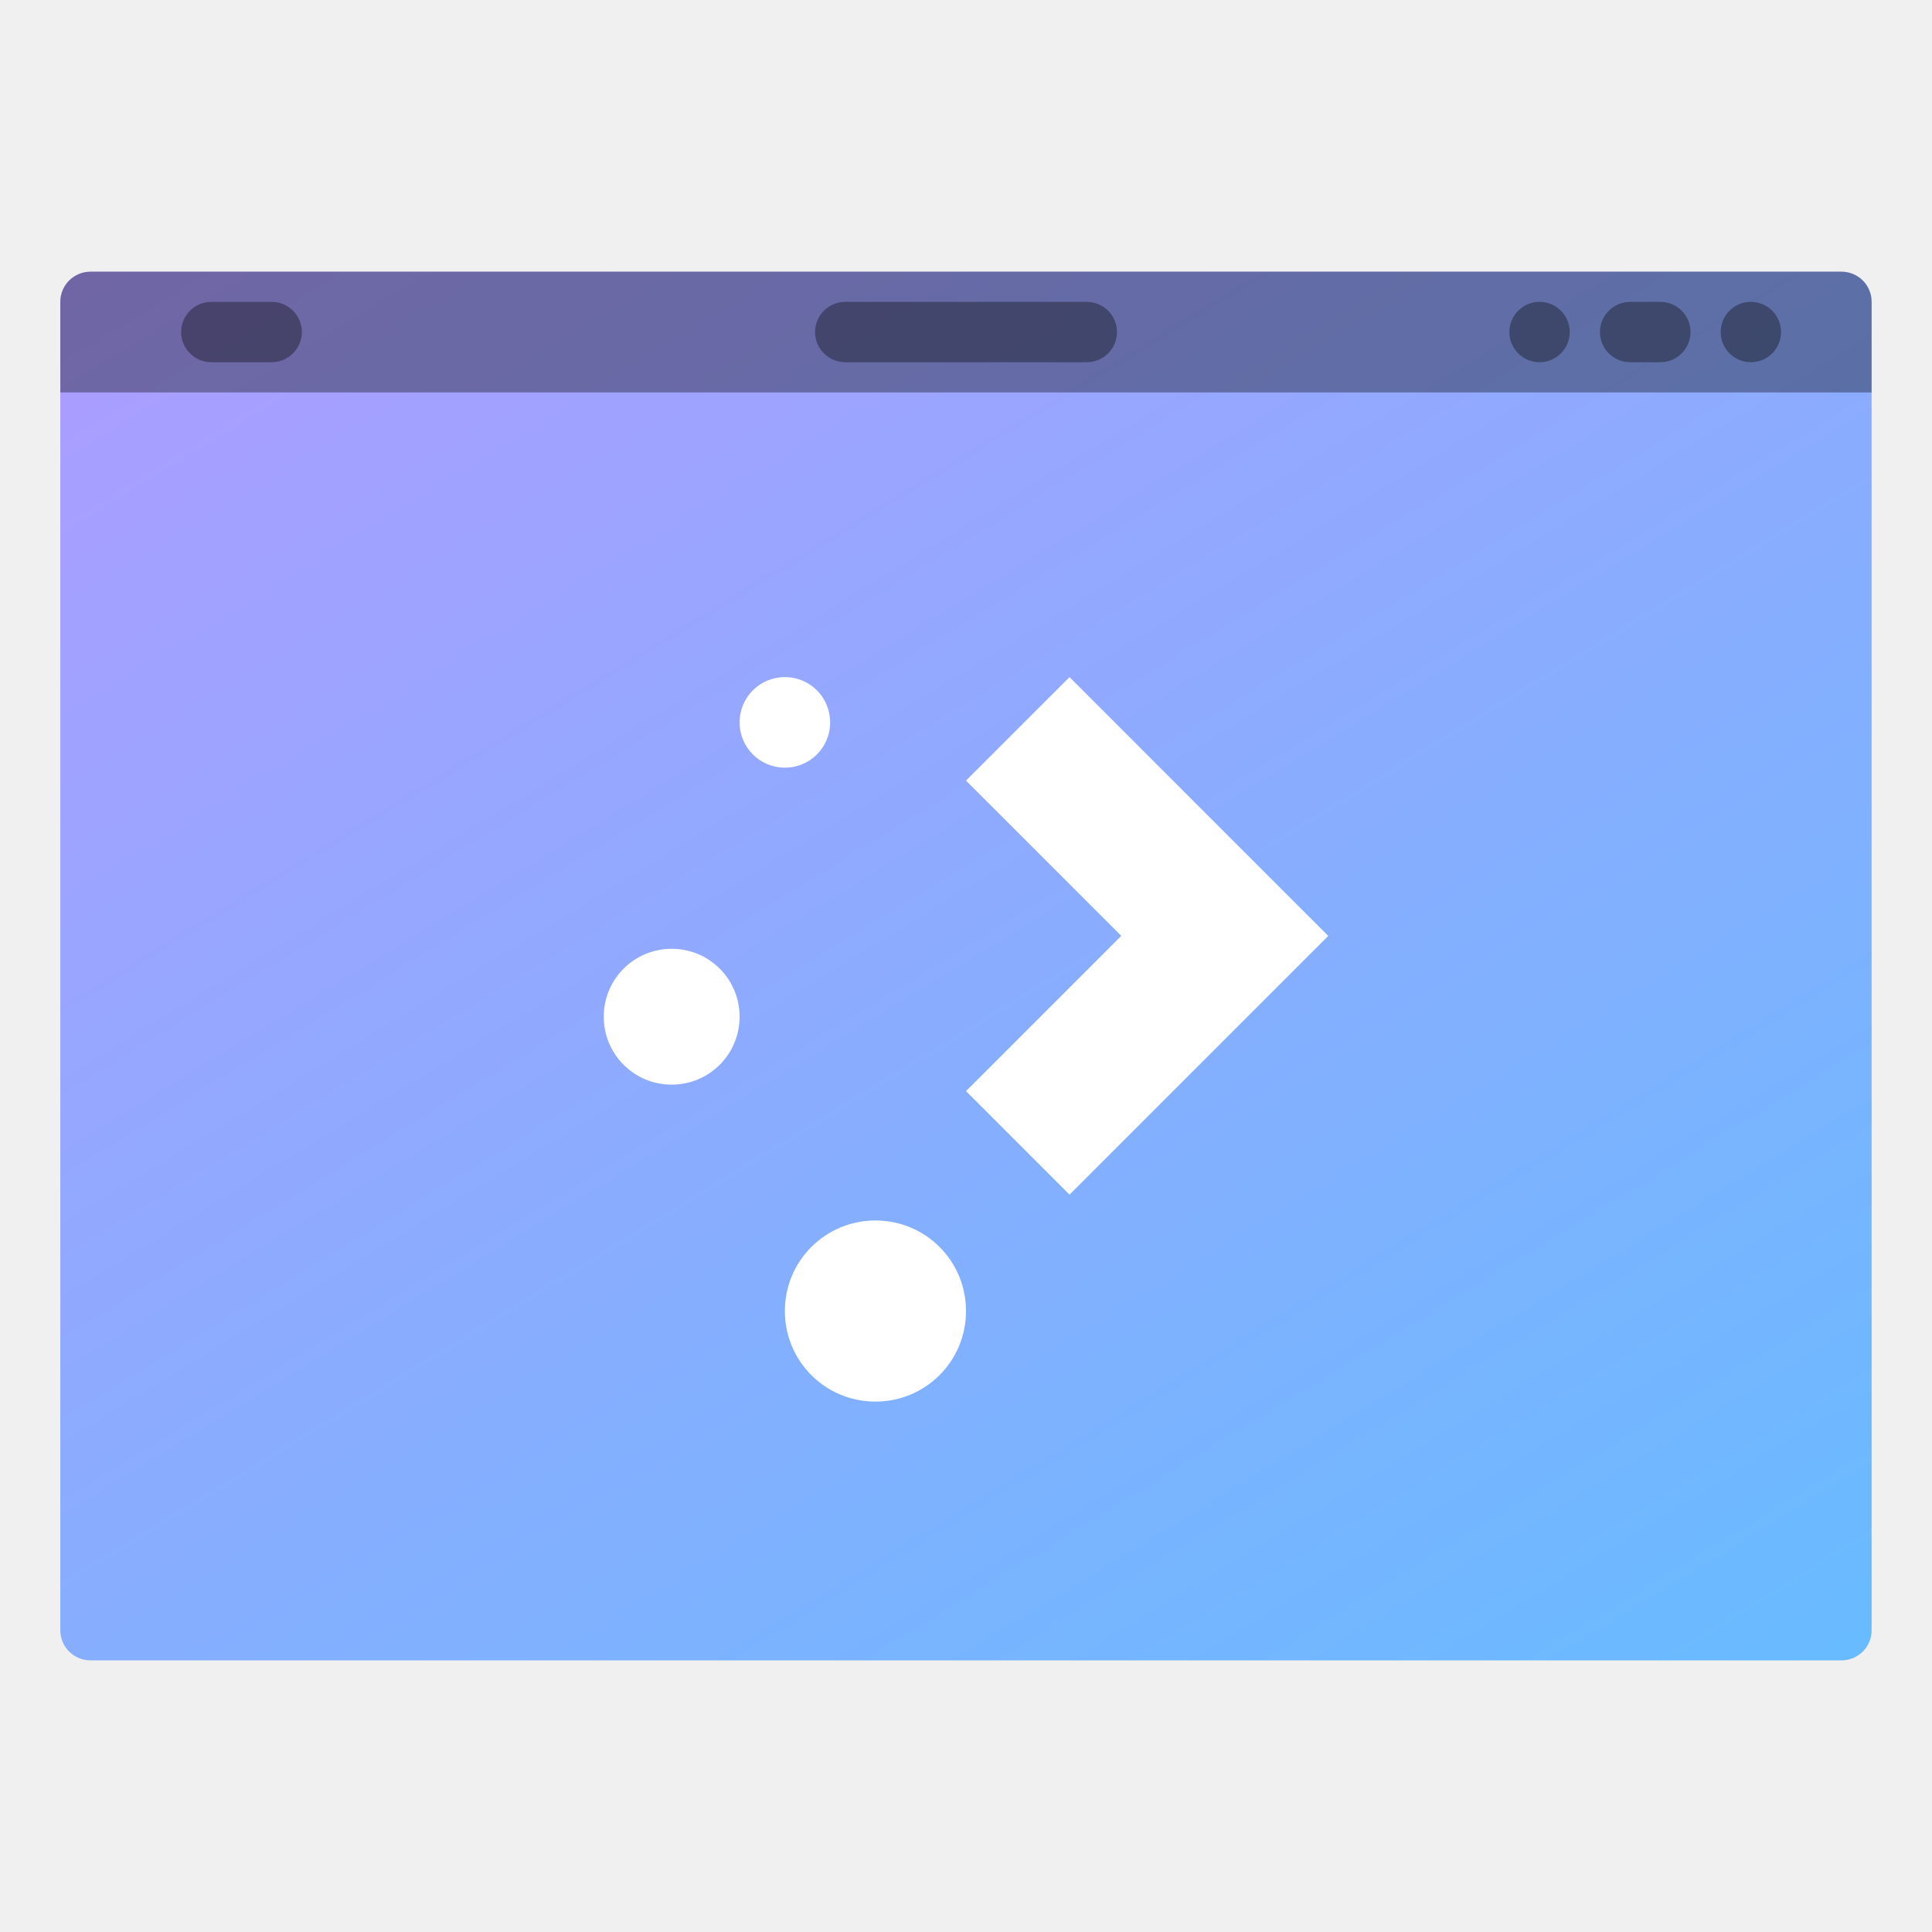
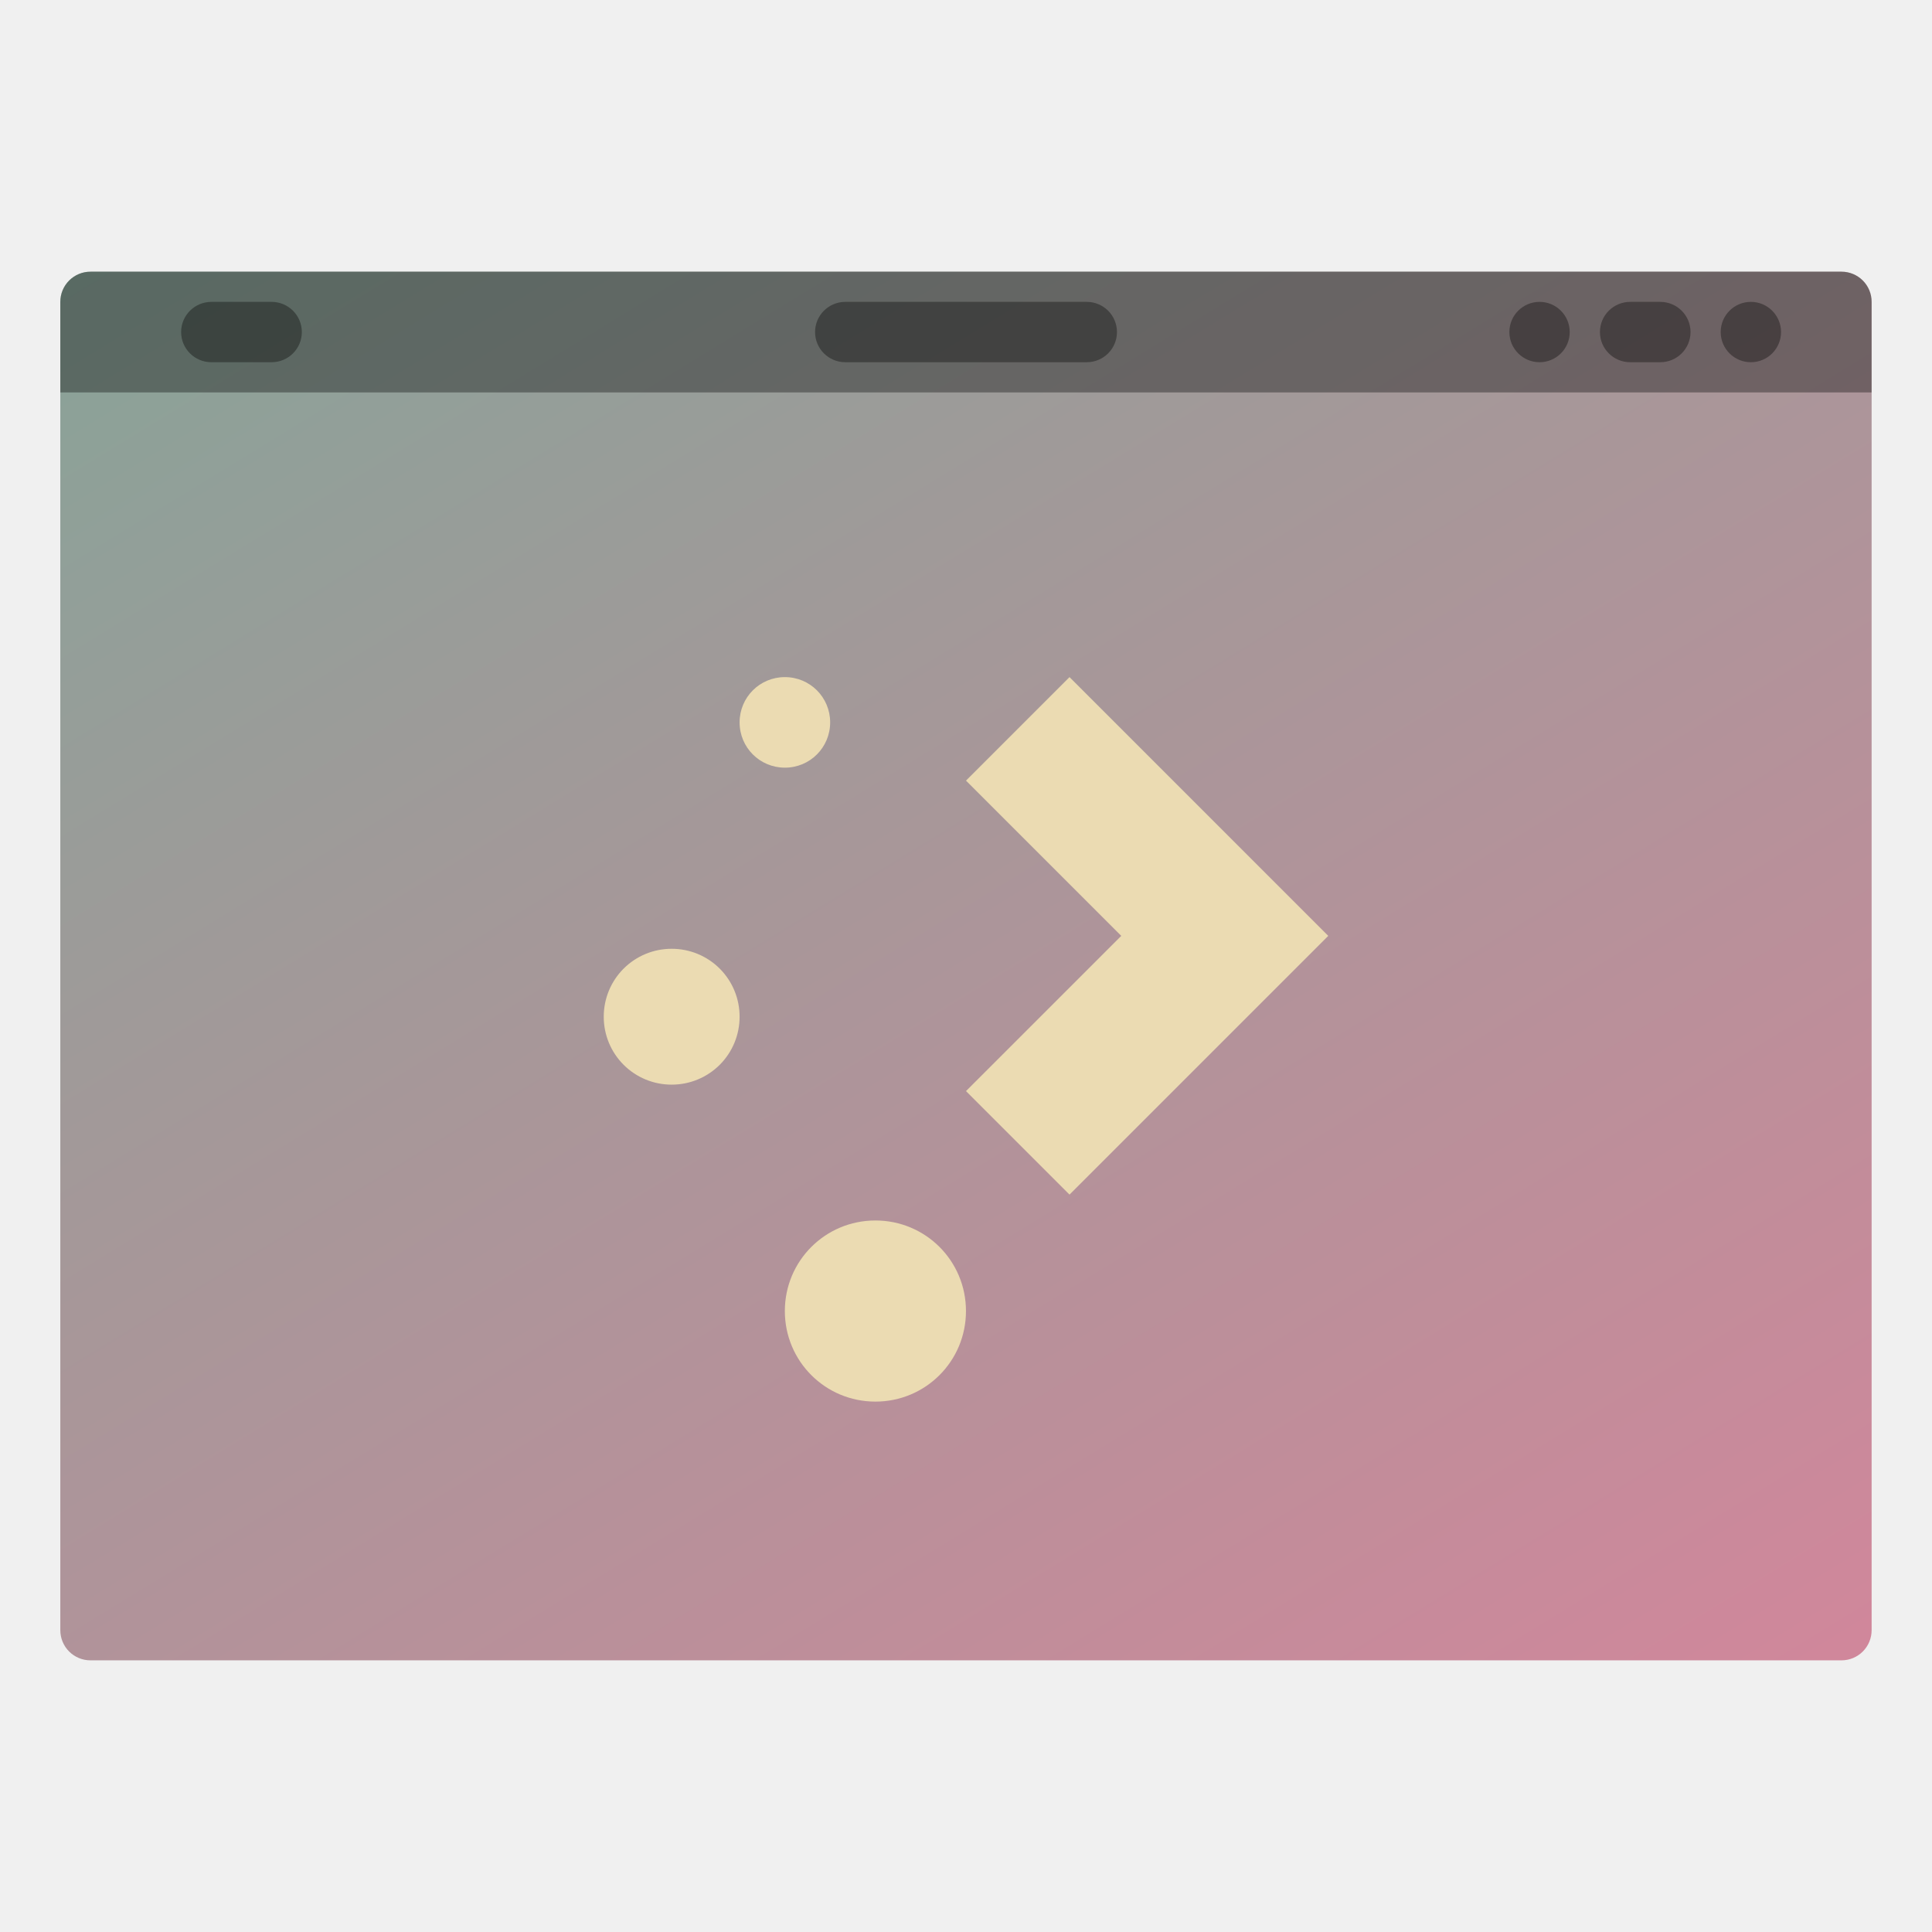
- <svg xmlns="http://www.w3.org/2000/svg" width="64" height="64" version="1.1">
+ <svg xmlns="http://www.w3.org/2000/svg" width="64" height="64">
  <defs>
-     <linearGradient id="c" x1="13.229" x2="2.117" y1="297" y2="280.07" gradientTransform="matrix(4.0496 0 0 3.7796 382.28 -574.74)" gradientUnits="userSpaceOnUse">
-       <stop stop-color="#66bcff" offset="0" />
-       <stop stop-color="#b29aff" offset="1" />
+     <linearGradient id="prefix__a" x1="13.229" x2="2.117" y1="297" y2="280.07" gradientTransform="matrix(4.0496 0 0 3.7796 382.28 -574.74)" gradientUnits="userSpaceOnUse">
+       <stop stop-color="#d3869b" offset="0" />
+       <stop stop-color="#83a598" offset="1" />
    </linearGradient>
  </defs>
-   <g transform="translate(-384.57 -483.8)">
-     <g stroke-width="3.78">
-       <path d="m387.57 492.8h58.002c0.552 0 0.998 0.446 0.998 0.998v44.002a0.998 0.998 0 0 1-0.998 1.002h-58.002a0.998 0.998 0 0 1-1.002-1.002v-44.002c0-0.552 0.446-0.998 1.002-0.998z" fill="url(#c)" style="paint-order:stroke markers fill" />
-       <rect x="390.57" y="493.8" width="3.999" height="1.999" ry="1.002" opacity=".35" style="paint-order:stroke markers fill" />
-       <rect x="411.57" y="493.8" width="10.001" height="1.999" ry="1.002" opacity=".35" style="paint-order:stroke markers fill" />
-       <rect x="441.57" y="493.8" width="1.999" height="1.999" ry="1.002" opacity=".35" style="paint-order:stroke markers fill" />
-       <rect x="437.57" y="493.8" width="3.001" height="1.999" ry="1.002" opacity=".35" style="paint-order:stroke markers fill" />
-       <rect x="434.57" y="493.8" width="1.999" height="1.999" ry="1.002" opacity=".35" style="paint-order:stroke markers fill" />
-       <path d="m387.57 492.8a0.998 0.998 0 0 0-1.002 1.002v2.997h60.001v-2.997a0.998 0.998 0 0 0-0.998-1.002z" opacity=".35" style="paint-order:stroke markers fill" />
-     </g>
-     <path d="m410.57 506.23c-0.831 0-1.5 0.669-1.5 1.5s0.669 1.5 1.5 1.5 1.5-0.669 1.5-1.5-0.669-1.5-1.5-1.5zm9.429 0-3.429 3.429 5.143 5.143-5.143 5.143 3.429 3.429 8.571-8.571-3.429-3.429zm-13.179 9c-1.246 0-2.25 1.004-2.25 2.25 0 1.246 1.004 2.25 2.25 2.25 1.246 0 2.25-1.004 2.25-2.25 0-1.246-1.004-2.25-2.25-2.25zm6.75 9c-1.662 0-3 1.338-3 3s1.338 3 3 3 3-1.338 3-3-1.338-3-3-3z" fill="#fff" />
+   <g stroke-width="3.78" paint-order="stroke markers fill" transform="translate(-384.57 -483.8)">
+     <path d="M387.57 492.8h58.002c.552 0 .998.446.998.998V537.8a.998.998 0 01-.998 1.001H387.57a.998.998 0 01-1.002-1.001v-44.002a.998.998 0 011.002-.998z" fill="url(#prefix__a)" />
+     <rect x="390.57" y="493.8" width="3.999" height="1.999" ry="1.002" opacity=".35" />
+     <rect x="411.57" y="493.8" width="10.001" height="1.999" ry="1.002" opacity=".35" />
+     <rect x="441.57" y="493.8" width="1.999" height="1.999" ry="1.002" opacity=".35" />
+     <rect x="437.57" y="493.8" width="3.001" height="1.999" ry="1.002" opacity=".35" />
+     <rect x="434.57" y="493.8" width="1.999" height="1.999" ry="1.002" opacity=".35" />
+     <path d="M387.57 492.8a.998.998 0 00-1.002 1.002v2.997h60.001v-2.997a.998.998 0 00-.997-1.002z" opacity=".35" />
  </g>
+   <path d="M26 22.43c-.831 0-1.5.669-1.5 1.5s.669 1.5 1.5 1.5 1.5-.669 1.5-1.5-.669-1.5-1.5-1.5zm9.429 0L32 25.859l5.143 5.143L32 36.144l3.429 3.429L44 31.002l-3.429-3.43zm-13.18 9A2.245 2.245 0 0020 33.68a2.245 2.245 0 002.25 2.25 2.245 2.245 0 002.25-2.25 2.245 2.245 0 00-2.25-2.25zm6.75 9c-1.661 0-3 1.338-3 3s1.339 3 3 3 3-1.338 3-3-1.337-3-3-3z" fill="#ebdbb2" />
</svg>
